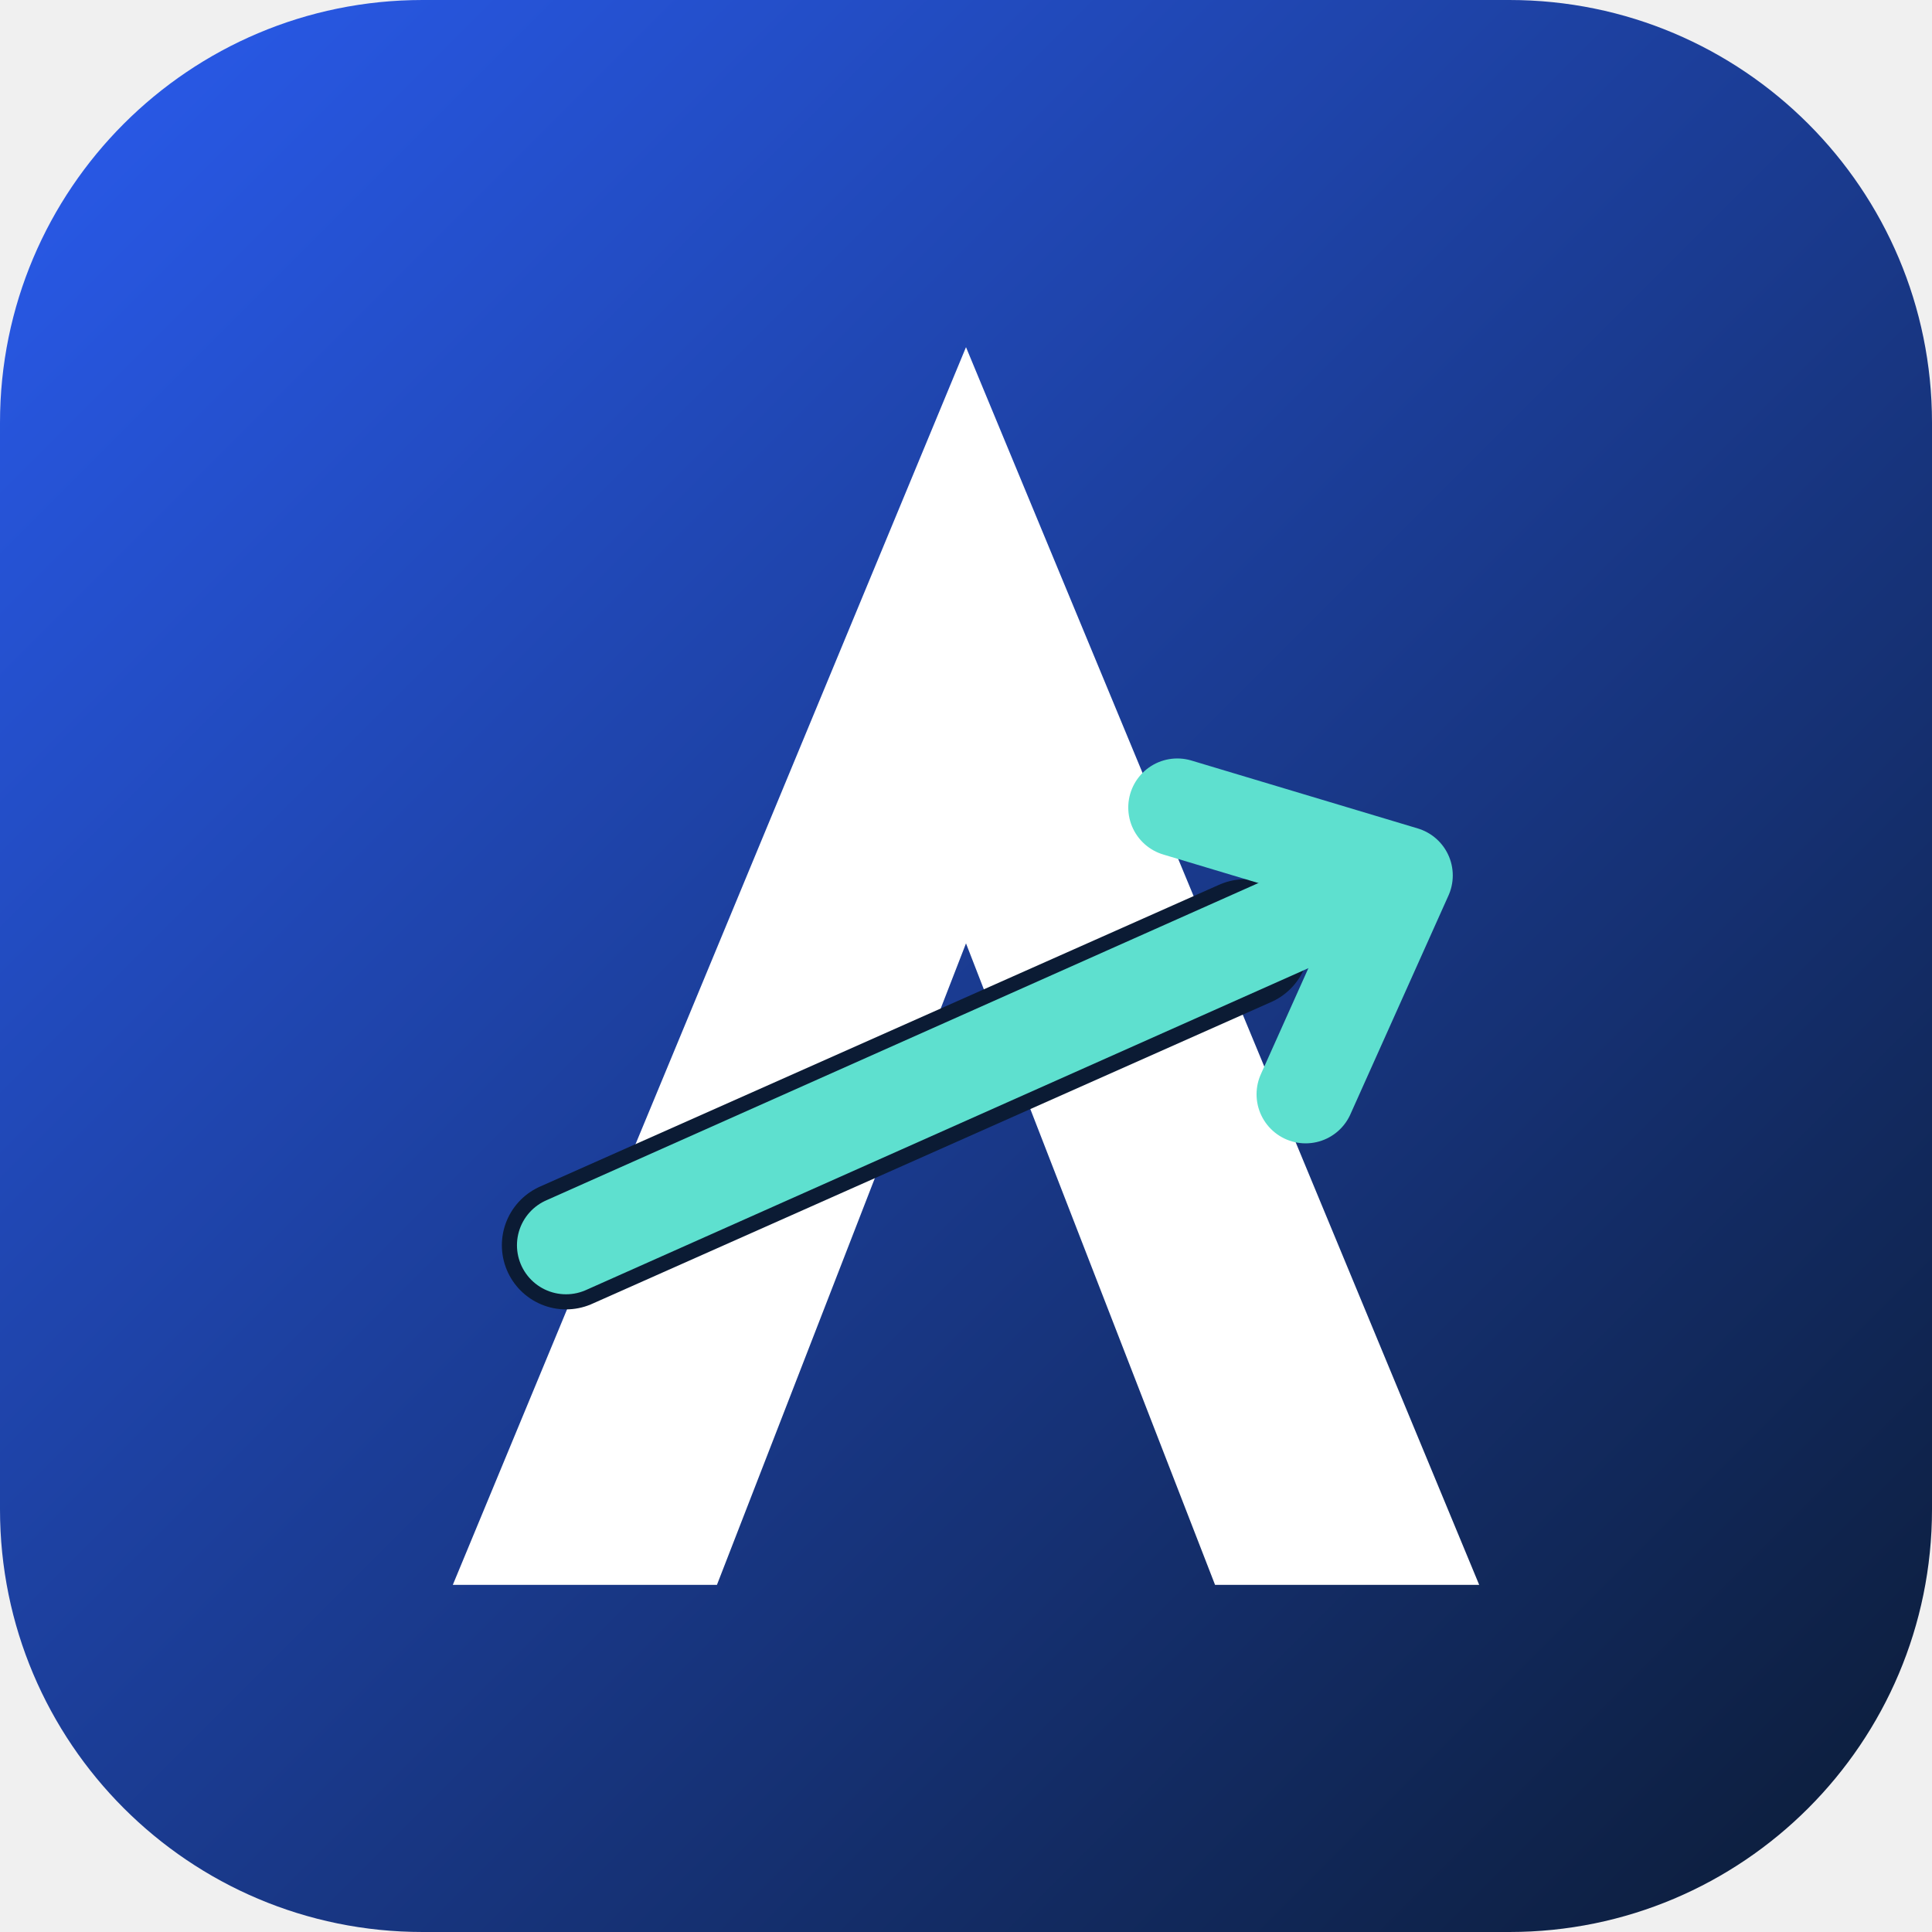
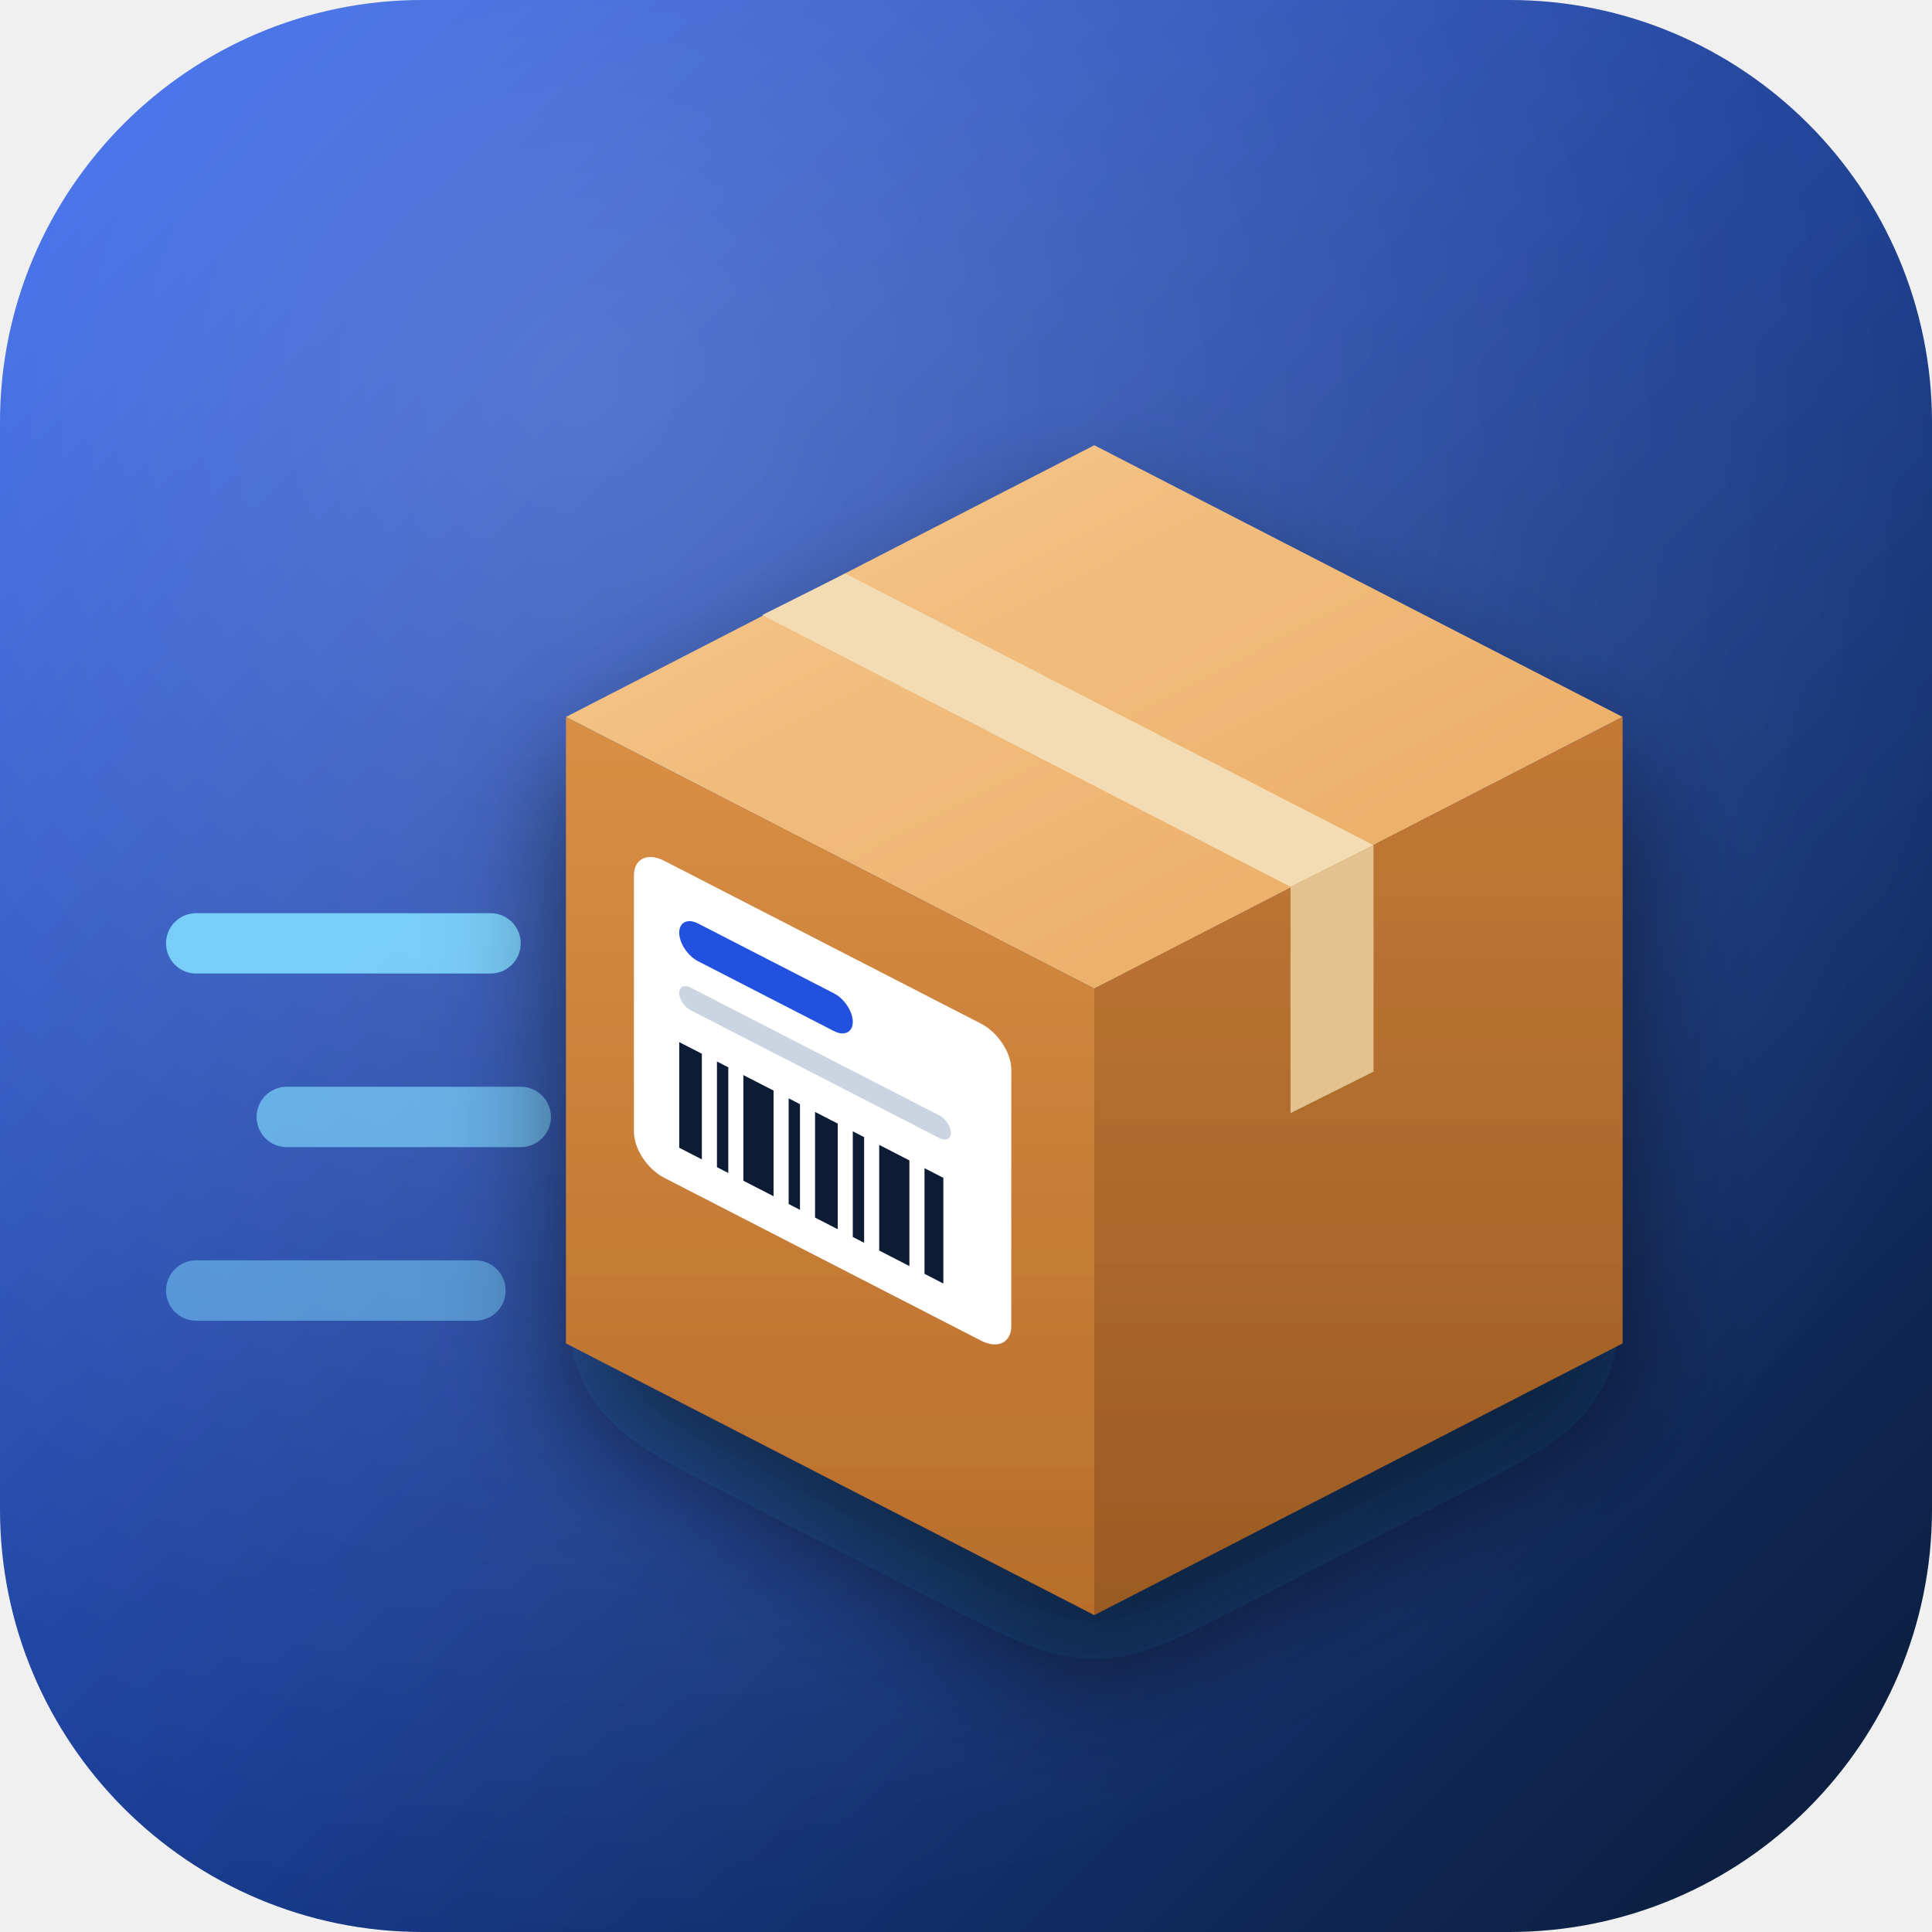
<svg xmlns="http://www.w3.org/2000/svg" viewBox="0 0 512 512">
  <defs>
    <linearGradient id="bg" x1="0" y1="0" x2="1" y2="1">
-       <stop offset="0" stop-color="#2a5cf0" />
+       <stop offset="0" stop-color="#2f62f2" />
+       <stop offset=".55" stop-color="#173a8c" />
      <stop offset="1" stop-color="#0b1b34" />
    </linearGradient>
+     <radialGradient id="glow" cx=".3" cy=".2" r=".8">
+       <stop offset="0" stop-color="#fff" stop-opacity=".22" />
+       <stop offset="1" stop-color="#fff" stop-opacity="0" />
+     </radialGradient>
+     <linearGradient id="top" x1="0" y1="0" x2="1" y2="1">
+       <stop offset="0" stop-color="#f6c98f" />
+       <stop offset="1" stop-color="#e9a95f" />
+     </linearGradient>
+     <linearGradient id="left" x1="0" y1="0" x2="0" y2="1">
+       <stop offset="0" stop-color="#d98f45" />
+       <stop offset="1" stop-color="#b86e2b" />
+     </linearGradient>
+     <linearGradient id="right" x1="0" y1="0" x2="0" y2="1">
+       <stop offset="0" stop-color="#c47a36" />
+       <stop offset="1" stop-color="#9a5a22" />
+     </linearGradient>
+     <filter id="sh" x="-30%" y="-30%" width="160%" height="160%">
+       <feDropShadow dx="0" dy="18" stdDeviation="16" flood-color="#020816" flood-opacity=".55" />
+     </filter>
  </defs>
  <rect width="512" height="512" rx="112" fill="url(#bg)" />
-   <path d="M256 92 L392 420 L322 420 L256 250 L190 420 L120 420 Z" fill="#fff" />
-   <path d="M150 330 L330 250" stroke="#0b1b34" stroke-width="34" stroke-linecap="round" />
-   <path d="M150 330 L352 240" stroke="#5ee0cf" stroke-width="26" stroke-linecap="round" />
-   <path d="M312 214 L372 232 L346 290" fill="none" stroke="#5ee0cf" stroke-width="26" stroke-linecap="round" stroke-linejoin="round" />
+   <rect width="512" height="512" rx="112" fill="url(#glow)" />
+   <g stroke="#7fd8ff" stroke-linecap="round" opacity=".9">
+     <line x1="52" y1="250" x2="130" y2="250" stroke-width="16" />
+     <line x1="76" y1="296" x2="138" y2="296" stroke-width="16" opacity=".75" />
+     <line x1="52" y1="342" x2="126" y2="342" stroke-width="16" opacity=".55" />
+   </g>
+   <g filter="url(#sh)" transform="translate(290 268)">
+     <path d="M0 -150 L140 -78 L0 -6 L-140 -78 Z" fill="url(#top)" />
+     <path d="M-140 -78 L0 -6 L0 160 L-140 88 Z" fill="url(#left)" />
+     <path d="M140 -78 L0 -6 L0 160 L140 88 Z" fill="url(#right)" />
+     <path d="M-66 -116 L74 -44 L52 -33 L-88 -105 Z" fill="#f3dcb4" />
+     <path d="M52 -33 L74 -44 L74 16 L52 27 Z" fill="#e2c28f" />
+     <g transform="matrix(1 0.514 0 1 -122 -44)">
+       <rect x="0" y="0" width="100" height="84" rx="8" fill="#ffffff" />
+       <rect x="12" y="12" width="46" height="10" rx="5" fill="#2251e0" />
+       <rect x="12" y="30" width="72" height="6" rx="3" fill="#cbd5e1" />
+       <g fill="#0b1b34">
+         <rect x="12" y="46" width="6" height="28" />
+         <rect x="22" y="46" width="3" height="28" />
+         <rect x="29" y="46" width="8" height="28" />
+         <rect x="41" y="46" width="3" height="28" />
+         <rect x="48" y="46" width="6" height="28" />
+         <rect x="58" y="46" width="3" height="28" />
+         <rect x="65" y="46" width="8" height="28" />
+         <rect x="77" y="46" width="5" height="28" />
+       </g>
+     </g>
+   </g>
</svg>
